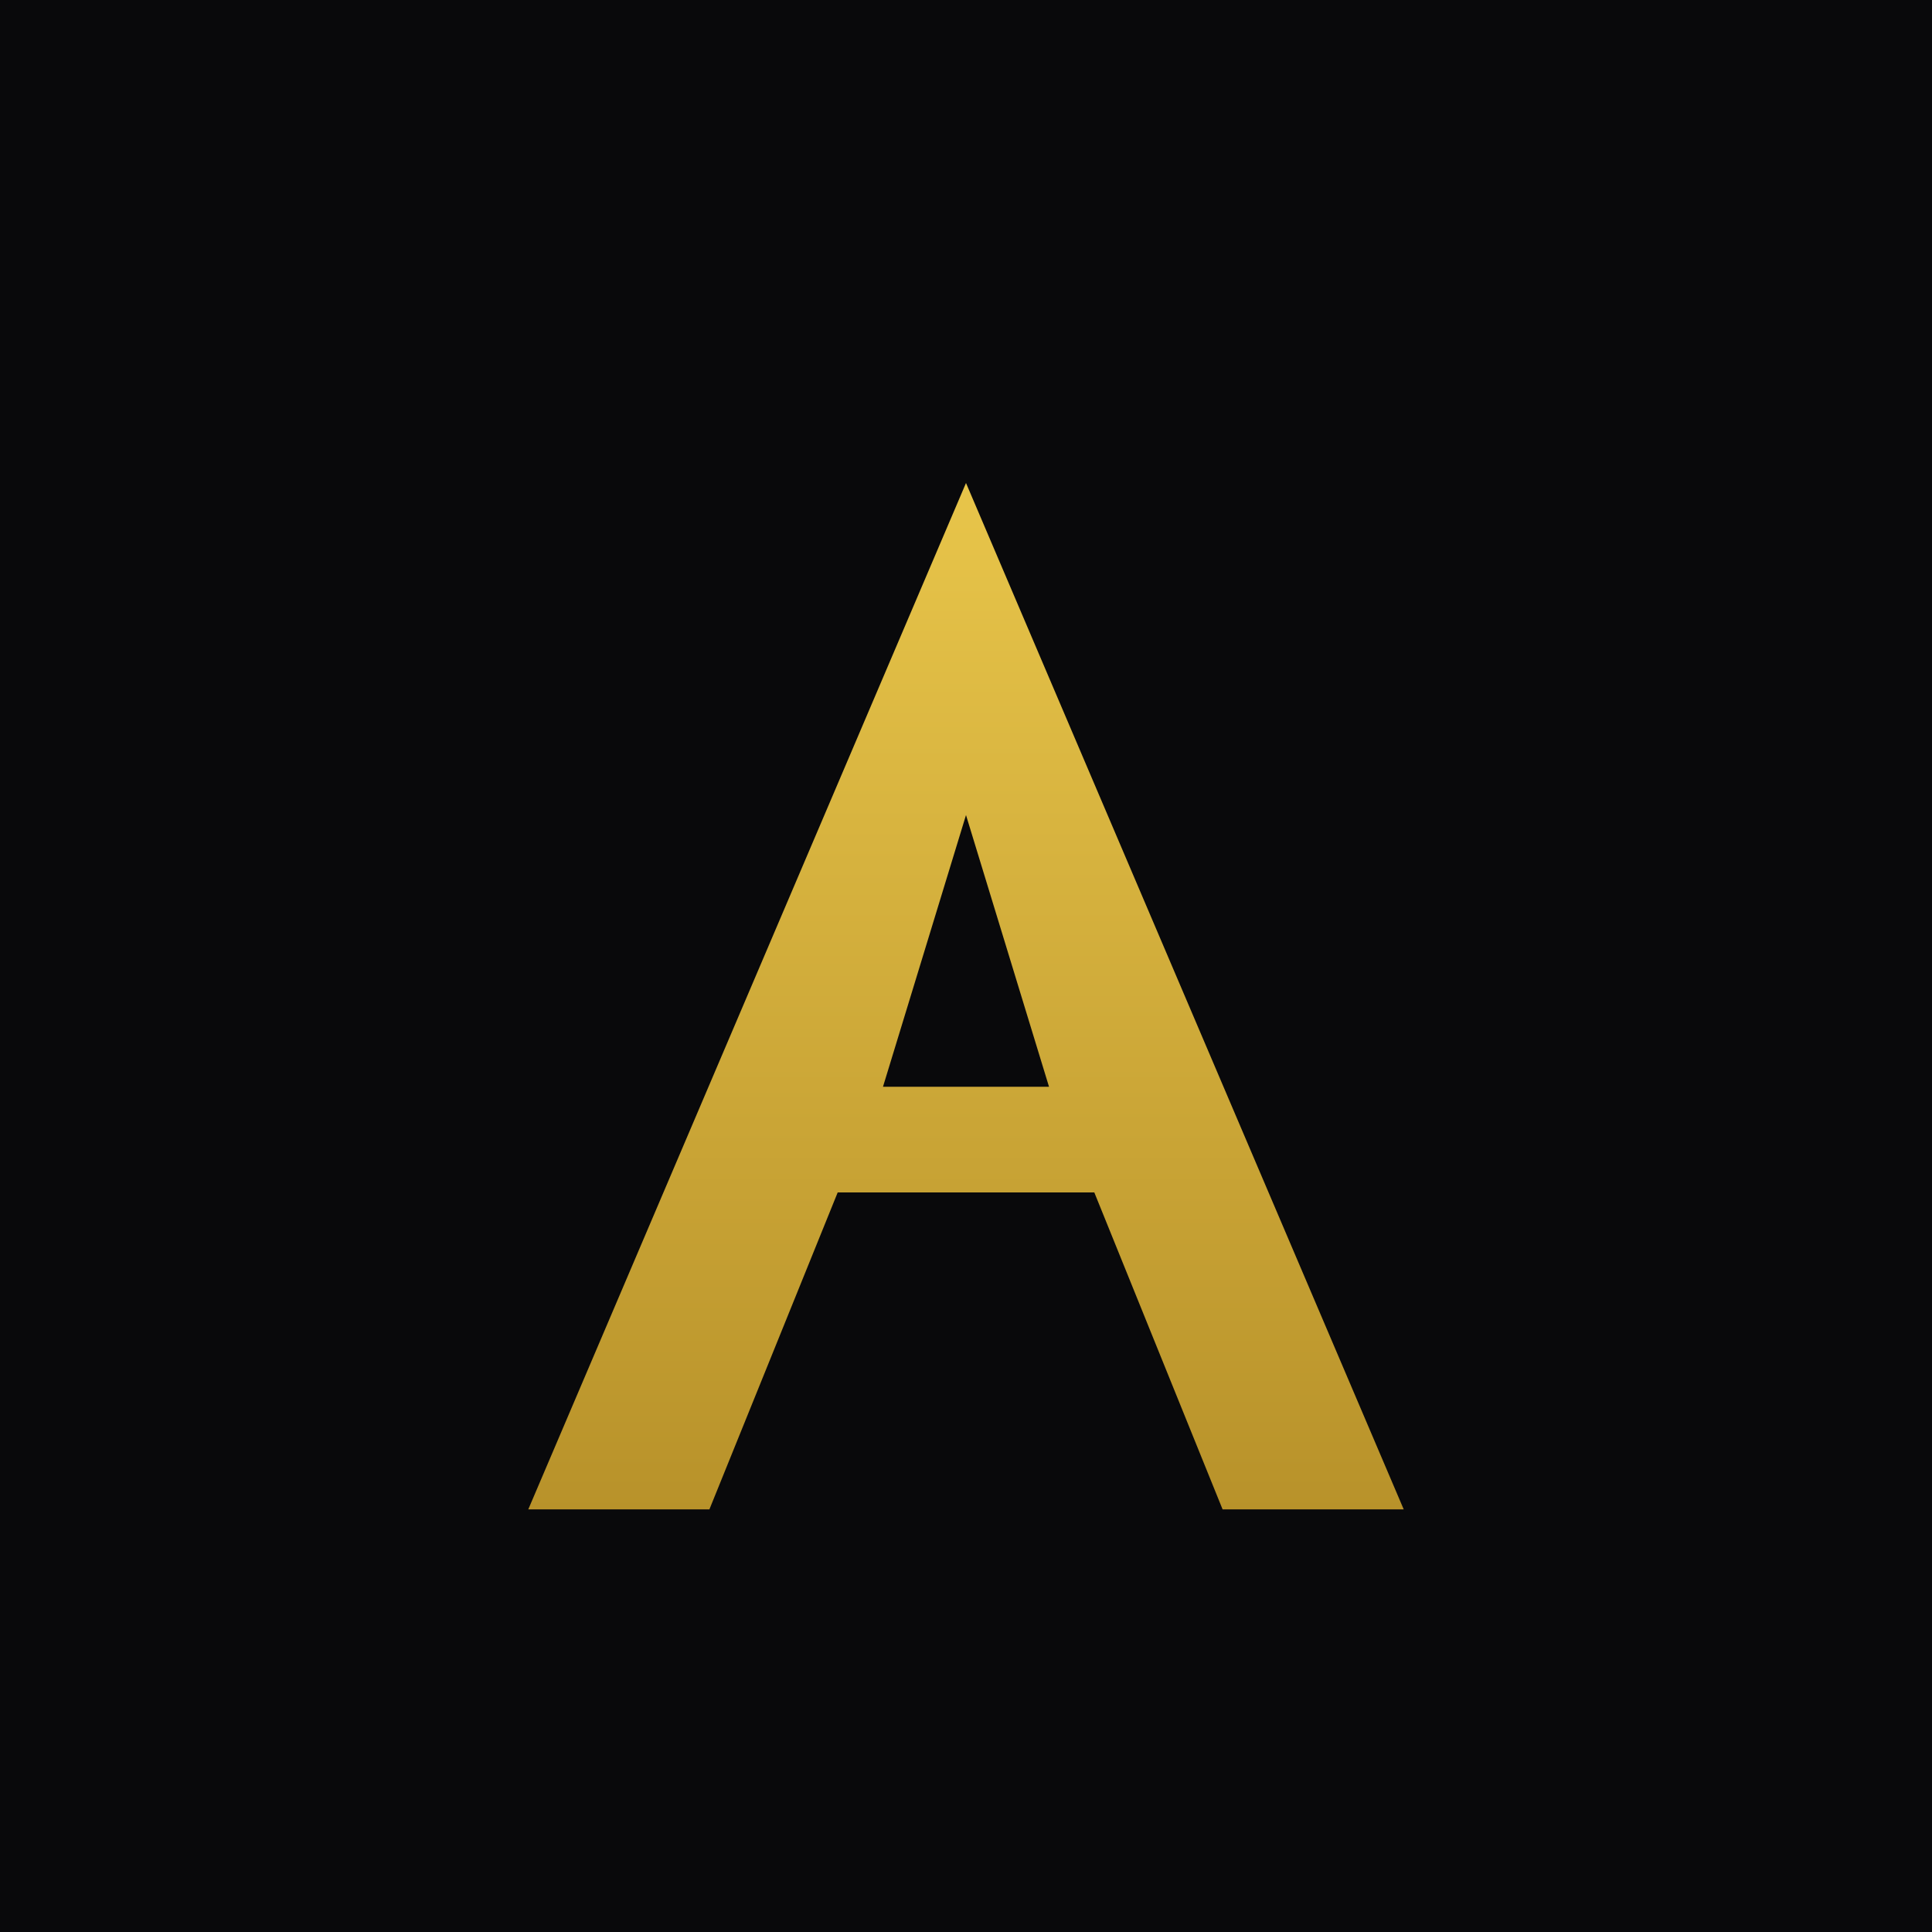
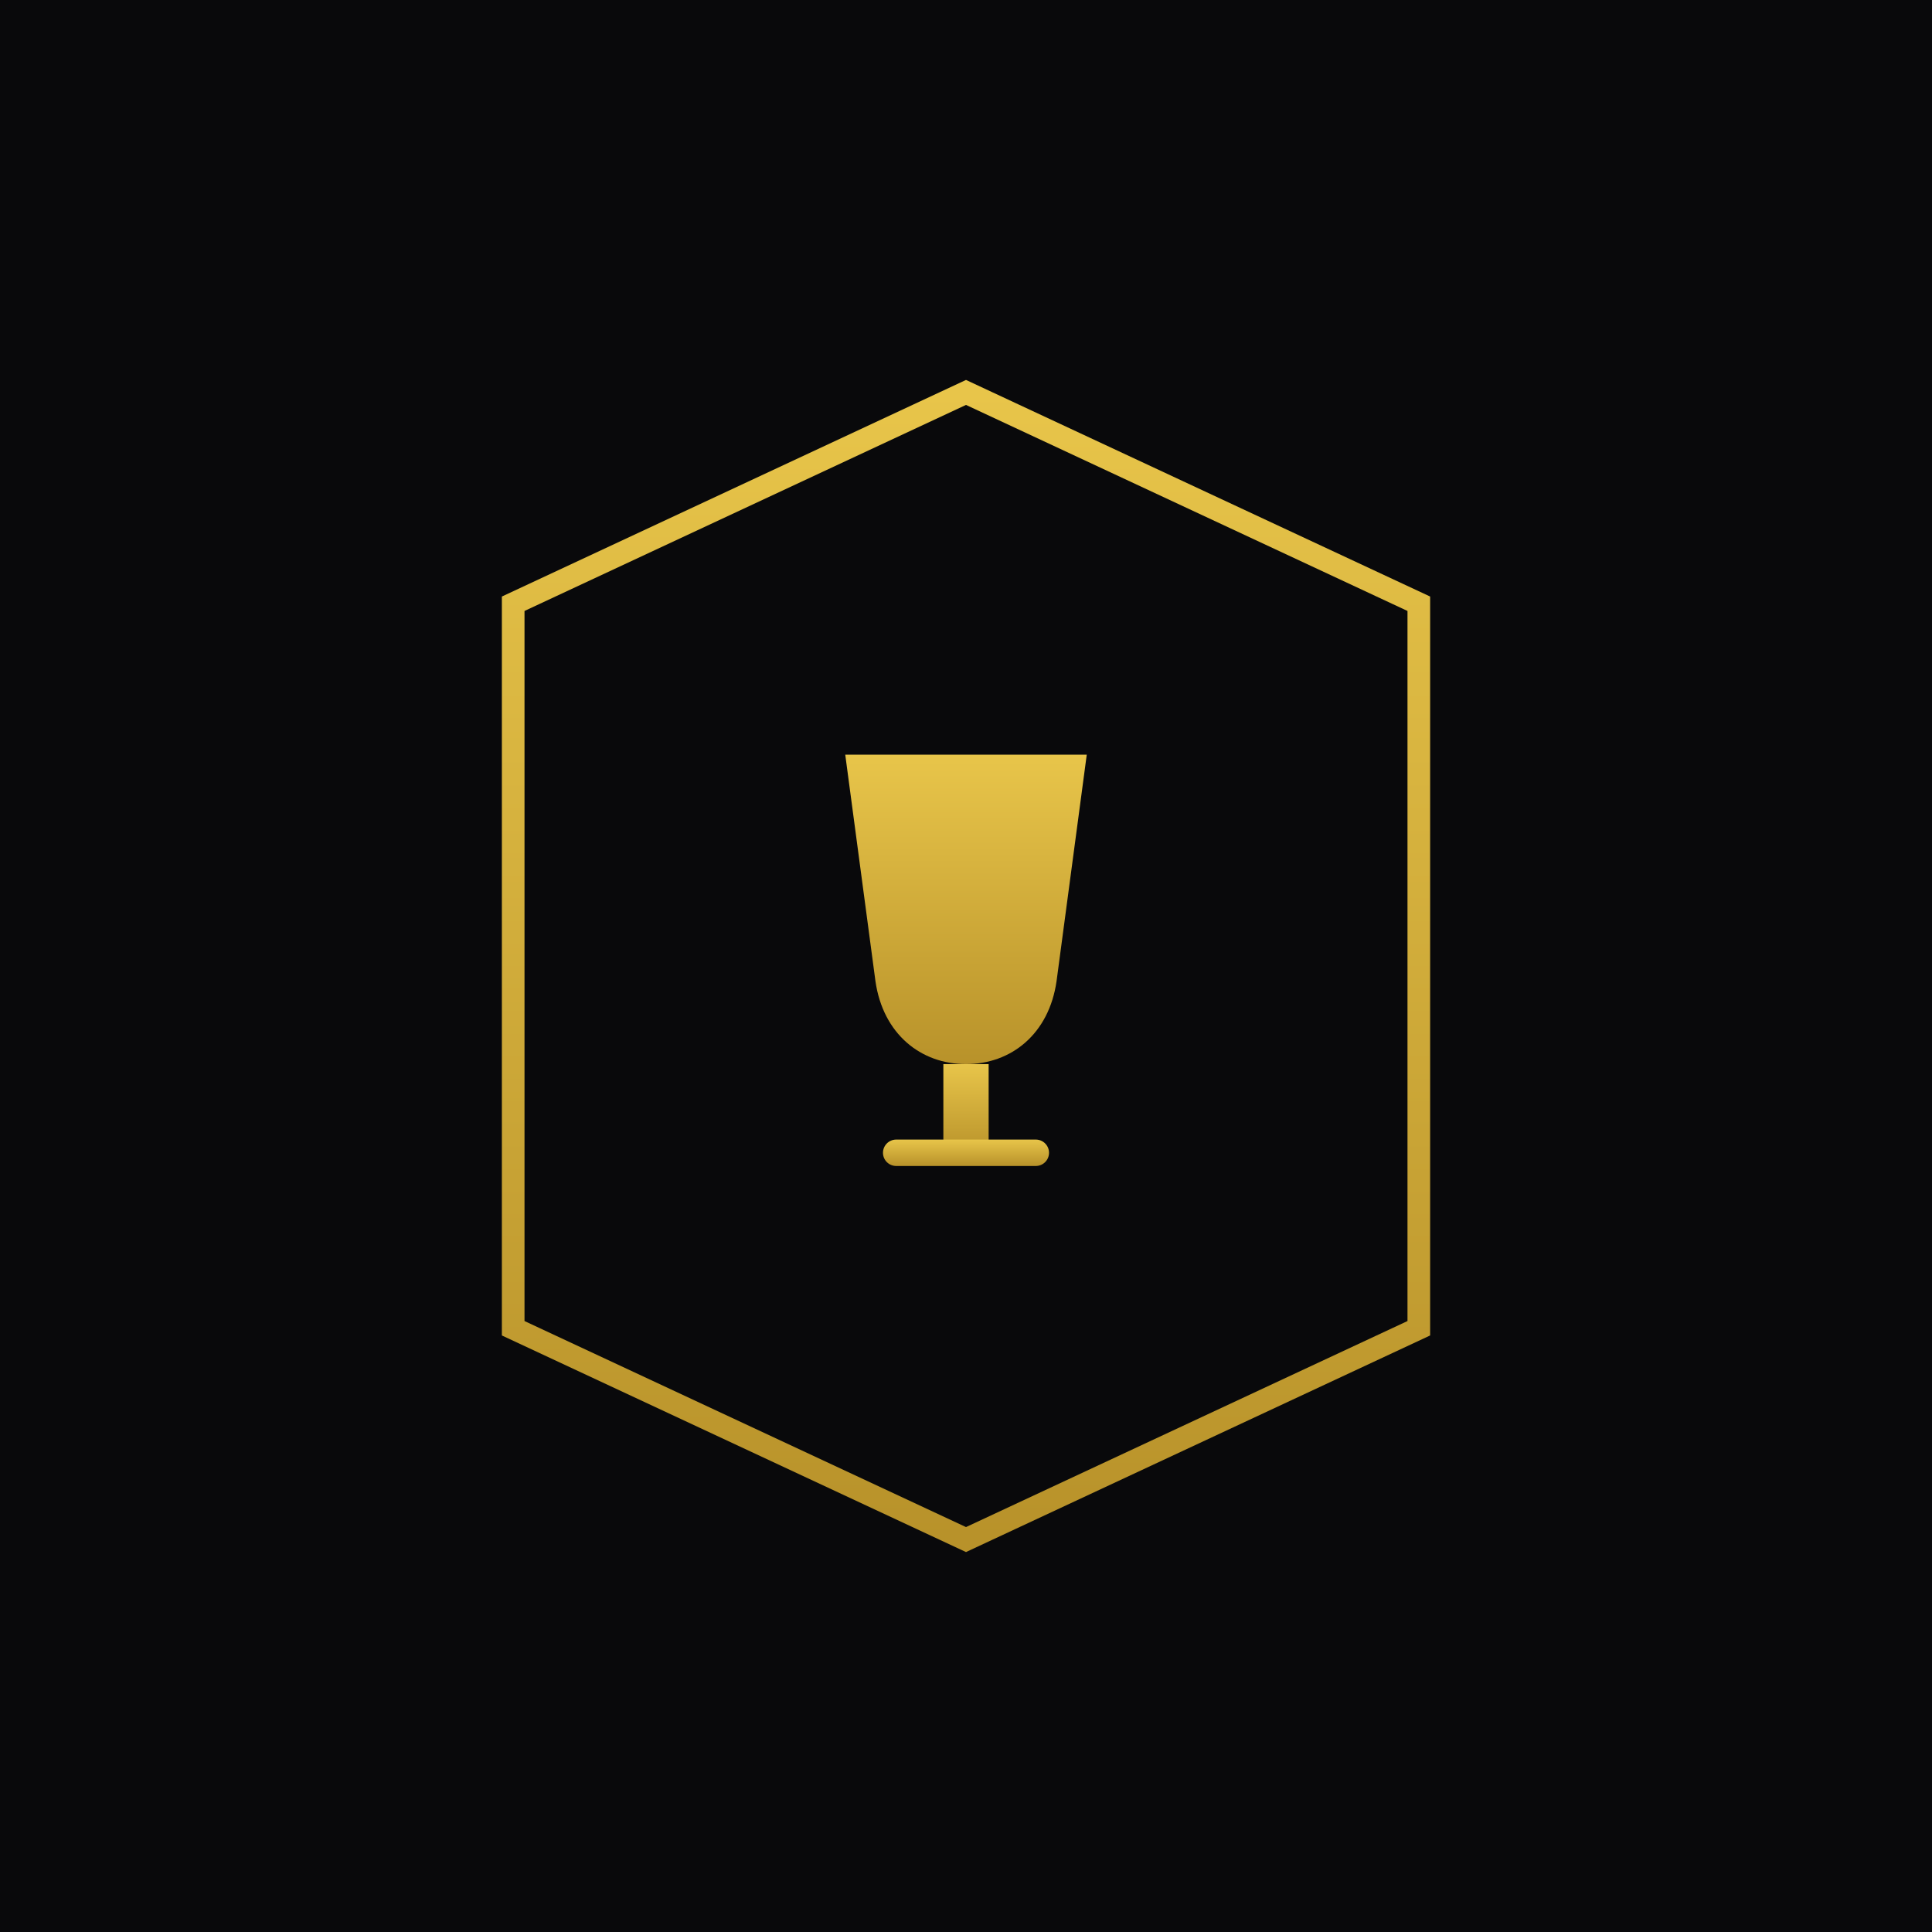
<svg xmlns="http://www.w3.org/2000/svg" width="512" height="512" viewBox="0 0 512 512">
  <defs>
    <linearGradient id="gold" x1="0" y1="0" x2="0" y2="1">
      <stop offset="0%" stop-color="#e8c54a" />
      <stop offset="100%" stop-color="#b8922a" />
    </linearGradient>
  </defs>
  <rect width="512" height="512" fill="#09090b" />
-   <path d="M256 128 L372 400 L324 400 L290 316 L222 316 L188 400 L140 400 Z" fill="url(#gold)" />
-   <path d="M256 216 L234 288 L278 288 Z" fill="#09090b" />
+   <polygon points="256,104 376,160 376,352 256,408 136,352 136,160" fill="none" stroke="url(#gold)" stroke-width="6" />
+   <path d="M224 200 h64 l-8 60 c-2 14-12 22-24 22s-22-8-24-22Z" fill="url(#gold)" />
+   <rect x="250" y="282" width="12" height="24" fill="url(#gold)" />
+   <rect x="234" y="302" width="44" height="7" rx="3.5" fill="url(#gold)" />
</svg>
